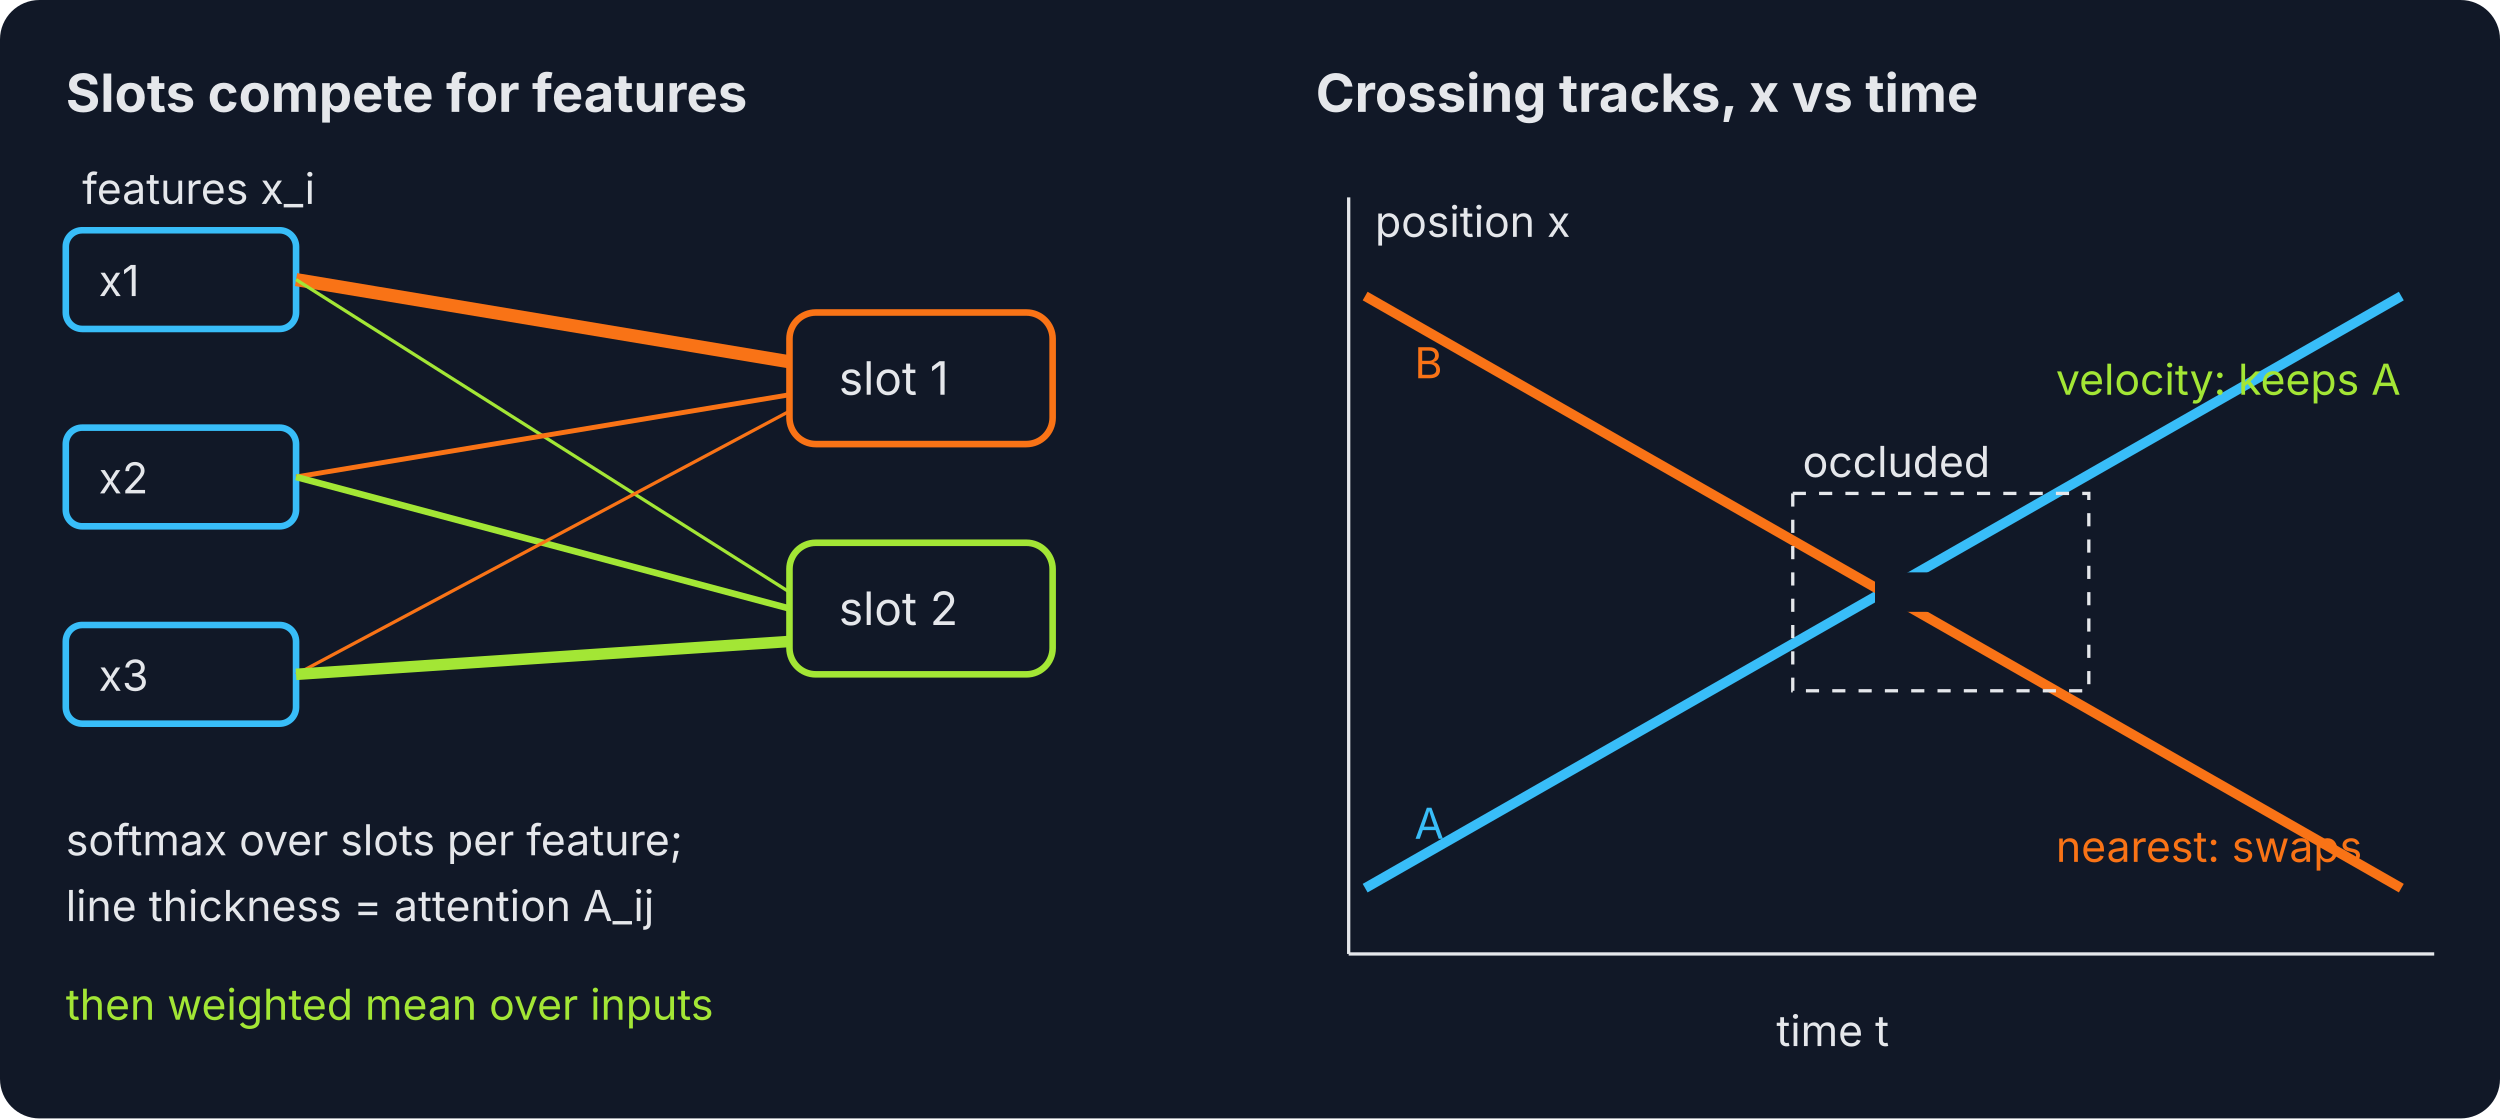
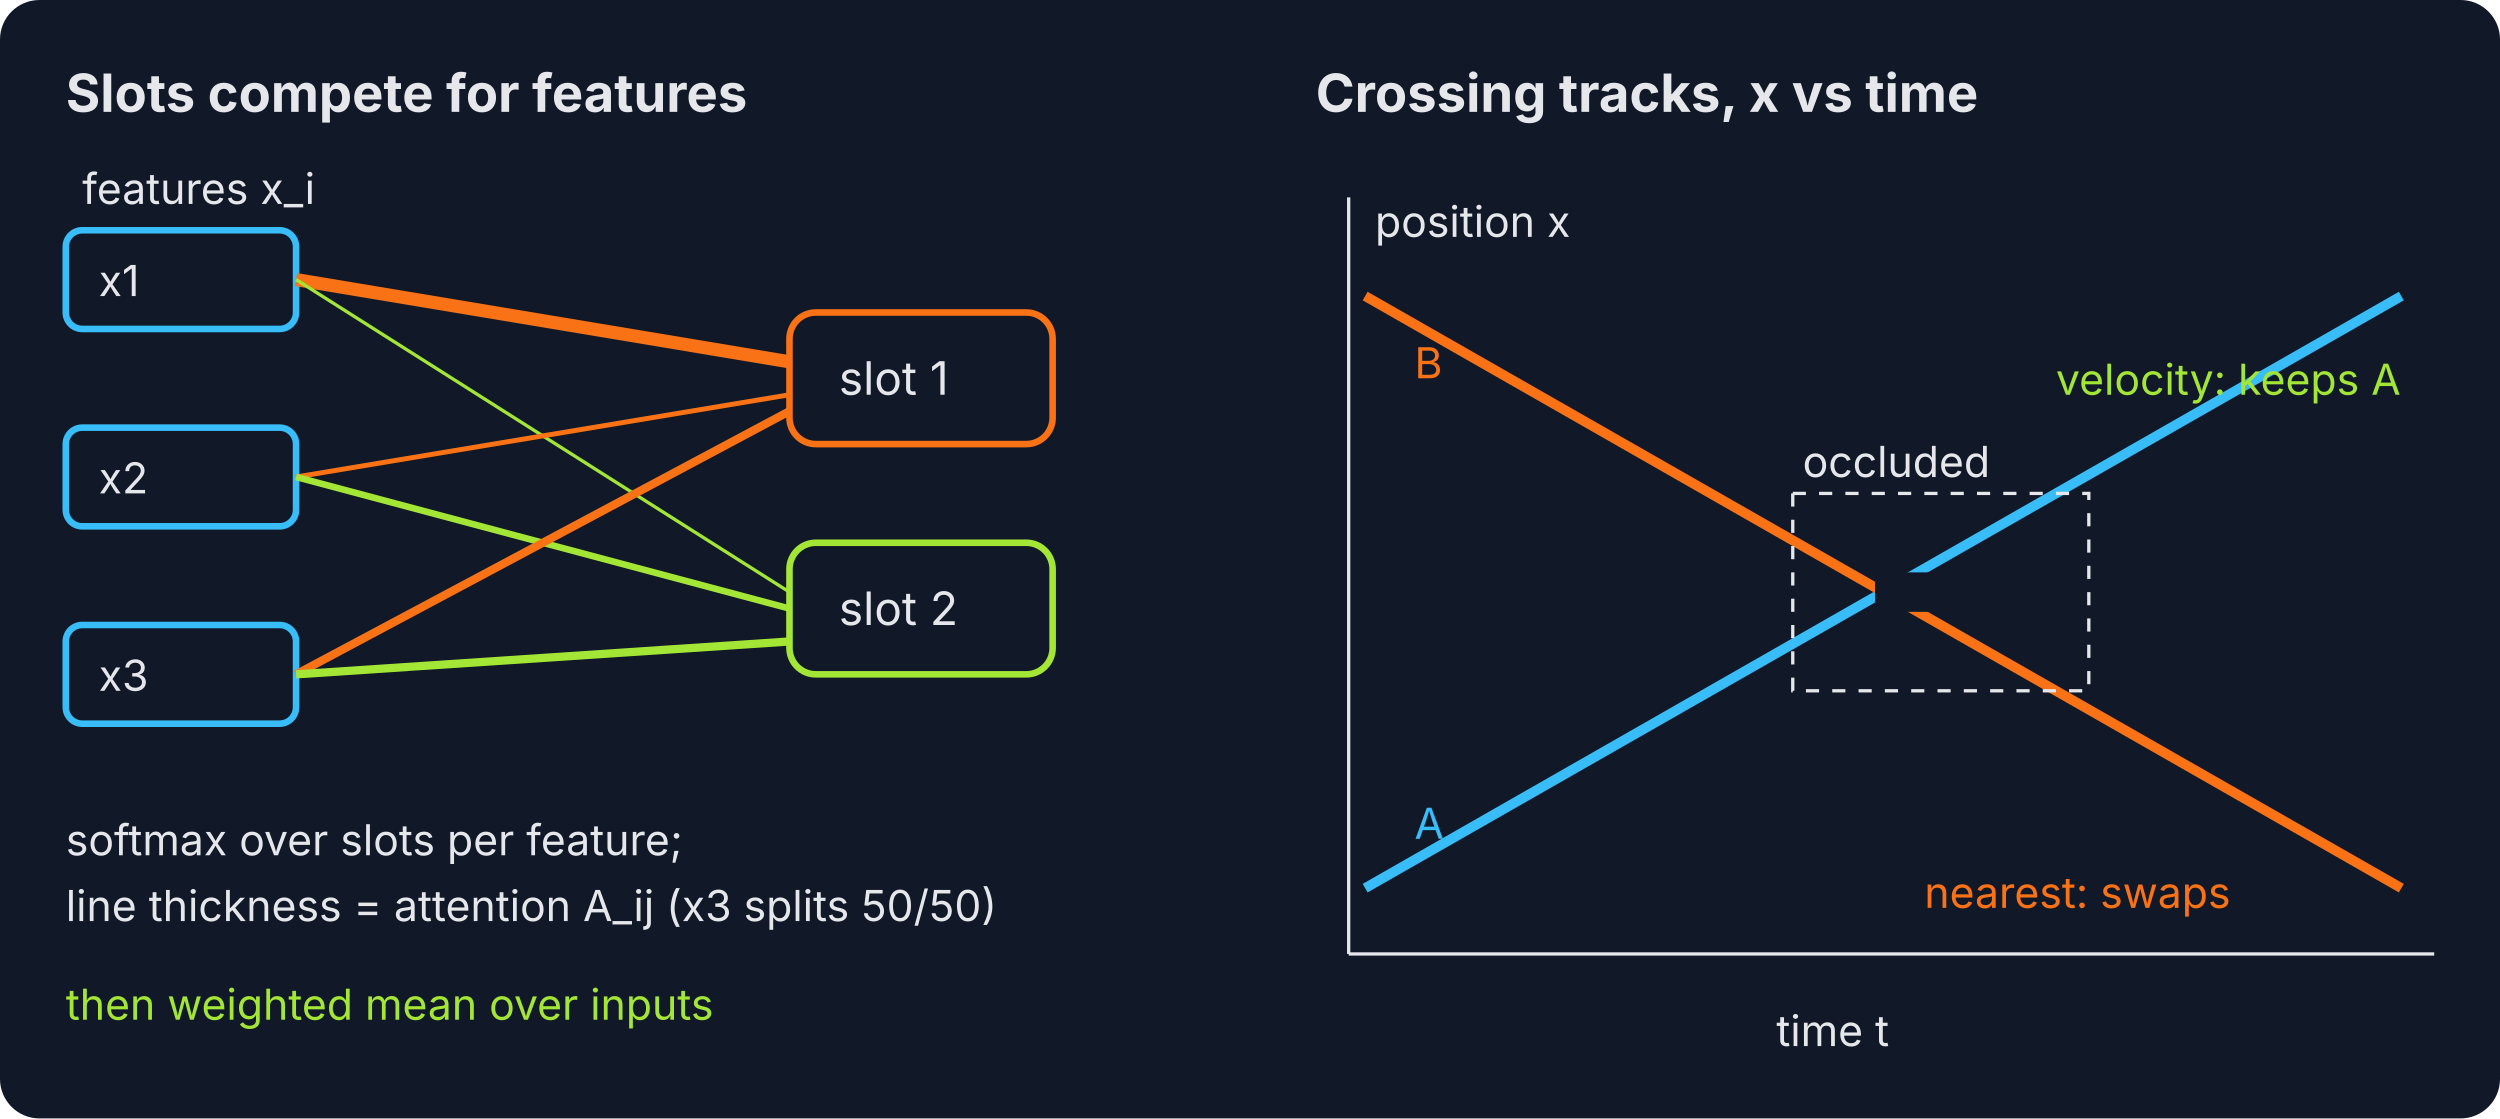
<svg xmlns="http://www.w3.org/2000/svg" viewBox="0 0 760 340" font-family="Inter, Arial, sans-serif">
  <rect width="760" height="340" fill="#111827" rx="12" />
  <text x="20" y="34" fill="#e5e7eb" font-size="16" font-weight="bold">Slots compete for features</text>
  <text x="400" y="34" fill="#e5e7eb" font-size="16" font-weight="bold">Crossing tracks, x vs time</text>
  <g fill="none" stroke-width="2">
    <rect x="20" y="70" width="70" height="30" rx="5" stroke="#38bdf8" />
    <rect x="20" y="130" width="70" height="30" rx="5" stroke="#38bdf8" />
    <rect x="20" y="190" width="70" height="30" rx="5" stroke="#38bdf8" />
    <rect x="240" y="95" width="80" height="40" rx="8" stroke="#f97316" />
    <rect x="240" y="165" width="80" height="40" rx="8" stroke="#a3e635" />
    <path d="M90 85 L240 110" stroke="#f97316" stroke-width="4" />
    <path d="M90 85 L240 180" stroke="#a3e635" stroke-width="1" />
    <path d="M90 145 L240 120" stroke="#f97316" stroke-width="1.5" />
    <path d="M90 145 L240 185" stroke="#a3e635" stroke-width="2" />
-     <path d="M90 205 L240 125" stroke="#f97316" stroke-width="1" />
-     <path d="M90 205 L240 195" stroke="#a3e635" stroke-width="3.5" />
+     <path d="M90 205 L240 125" stroke="#f97316" stroke-width="2.5" />
+     <path d="M90 205 L240 195" stroke="#a3e635" stroke-width="2.5" />
  </g>
  <text x="25" y="62" fill="#e5e7eb" font-size="13">features x_i</text>
  <text x="255" y="120" fill="#e5e7eb" font-size="14">slot 1</text>
  <text x="255" y="190" fill="#e5e7eb" font-size="14">slot 2</text>
  <text x="30" y="90" fill="#e5e7eb" font-size="13">x1</text>
  <text x="30" y="150" fill="#e5e7eb" font-size="13">x2</text>
  <text x="30" y="210" fill="#e5e7eb" font-size="13">x3</text>
  <text x="20" y="260" fill="#e5e7eb" font-size="13">softmax over slots per feature;</text>
-   <text x="20" y="280" fill="#e5e7eb" font-size="13">line thickness = attention A_ij</text>
+   <text x="20" y="280" fill="#e5e7eb" font-size="13">line thickness = attention A_ij (x3 splits 50/50)</text>
  <text x="20" y="310" fill="#a3e635" font-size="13">then weighted mean over inputs</text>
  <line x1="410" y1="290" x2="740" y2="290" stroke="#e5e7eb" />
  <line x1="410" y1="290" x2="410" y2="60" stroke="#e5e7eb" />
  <text x="540" y="318" fill="#e5e7eb" font-size="13">time t</text>
  <text x="418" y="72" fill="#e5e7eb" font-size="13">position x</text>
  <path d="M415 270 L730 90" stroke="#38bdf8" stroke-width="3" />
  <path d="M415 90 L730 270" stroke="#f97316" stroke-width="3" />
  <path d="M570 180 L610 180" stroke="#111827" stroke-width="12" />
  <rect x="545" y="150" width="90" height="60" fill="none" stroke="#e5e7eb" stroke-dasharray="4 4" />
  <text x="548" y="145" fill="#e5e7eb" font-size="13">occluded</text>
  <path d="M415 270 L560 187 C600 180 610 180 640 148 L730 90" stroke="#a3e635" stroke-width="2" stroke-dasharray="3 5" fill="none" opacity="0.0" />
  <text x="430" y="255" fill="#38bdf8" font-size="13">A</text>
  <text x="430" y="115" fill="#f97316" font-size="13">B</text>
  <text x="625" y="120" fill="#a3e635" font-size="13">velocity: keeps A</text>
-   <text x="625" y="262" fill="#f97316" font-size="13">nearest: swaps</text>
+   <text x="585" y="276" fill="#f97316" font-size="13">nearest: swaps</text>
</svg>
